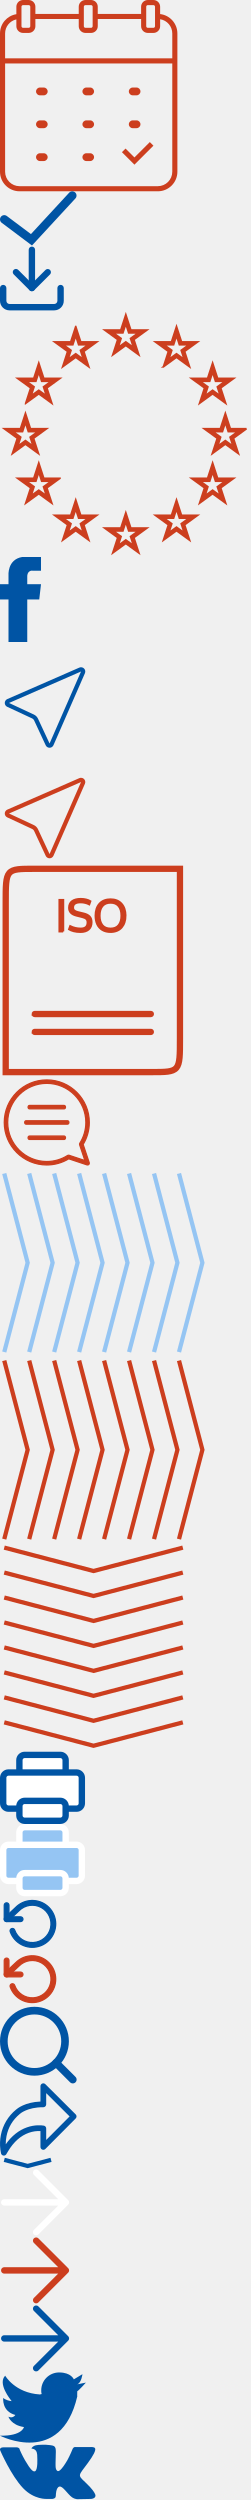
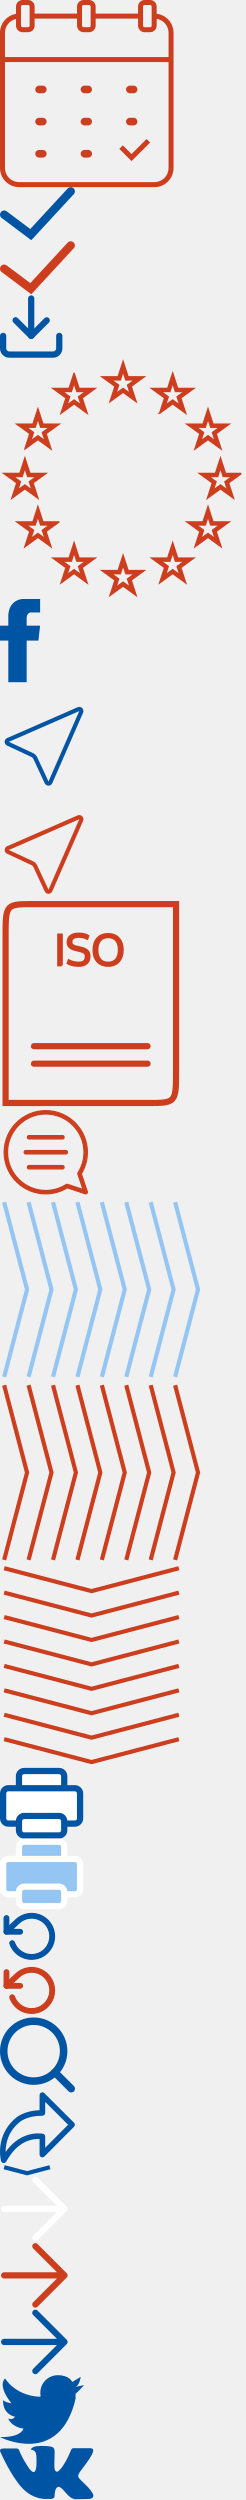
- <svg xmlns="http://www.w3.org/2000/svg" width="59" height="588" viewBox="0 0 59 588">
+ <svg xmlns="http://www.w3.org/2000/svg" width="59" height="601" viewBox="0 0 59 601">
  <svg width="42" height="45" viewBox="0 0 42 45" fill="none" id="calendar" y="0">
    <path d="M31.621 37.031L29.53 34.94l-.85.85 2.941 2.94 4.466-4.466-.85-.85-3.616 3.617zM10.291 20.587h-.896a.918.918 0 1 0 0 1.836h.896a.918.918 0 1 0 0-1.836zM10.291 28.313h-.896a.918.918 0 1 0 0 1.836h.896a.918.918 0 1 0 0-1.836zM10.291 36.044h-.896a.918.918 0 1 0 0 1.836h.896a.918.918 0 1 0 0-1.836zM21.203 20.587h-.896a.918.918 0 1 0 0 1.836h.896a.918.918 0 1 0 0-1.836zM21.203 28.313h-.896a.918.918 0 1 0 0 1.836h.896a.918.918 0 1 0 0-1.836zM21.203 36.044h-.896a.918.918 0 1 0 0 1.836h.896a.918.918 0 1 0 0-1.836zM31.22 22.423h.896a.918.918 0 1 0 0-1.836h-.897a.918.918 0 1 0 0 1.836zM31.22 30.149h.896a.918.918 0 1 0 0-1.836h-.897a.918.918 0 1 0 0 1.836z" fill="#CC3E1E" />
    <path d="M37.662 3.306V1.583C37.662.71 36.952 0 36.079 0h-1.308c-.873 0-1.583.71-1.583 1.583v1.689H22.992v-1.69C22.992.71 22.282 0 21.409 0H20.1c-.872 0-1.582.71-1.582 1.583v1.689H8.322v-1.69C8.322.71 7.612 0 6.739 0H5.431c-.873 0-1.583.71-1.583 1.583v1.754A4.578 4.578 0 0 0 0 7.87v32.523c0 2.536 2.063 4.599 4.6 4.599h32.522c2.536 0 4.599-2.064 4.599-4.6V7.872a4.603 4.603 0 0 0-4.06-4.565zM34.39 1.583c0-.21.17-.381.38-.381h1.31c.21 0 .38.17.38.38v4.581c0 .21-.17.381-.38.381h-1.31c-.21 0-.38-.17-.38-.38V1.582zm-14.67 0c0-.21.17-.381.38-.381h1.31c.21 0 .38.17.38.38v4.581c0 .21-.17.381-.38.381H20.1c-.21 0-.38-.17-.38-.38V1.582zm-14.67 0c0-.21.171-.381.381-.381H6.74c.21 0 .38.17.38.38v4.581c0 .21-.17.381-.38.381H5.43c-.21 0-.38-.17-.38-.38V1.582zM3.85 4.56v1.604c0 .872.71 1.582 1.582 1.582H6.74c.872 0 1.582-.71 1.582-1.582v-1.69H18.52v1.69c0 .872.71 1.582 1.582 1.582h1.31c.872 0 1.582-.71 1.582-1.582v-1.69H33.19v1.69c0 .872.71 1.582 1.582 1.582h1.309c.872 0 1.582-.71 1.582-1.582V4.52a3.4 3.4 0 0 1 2.858 3.35v5.847H1.201V7.871a3.38 3.38 0 0 1 2.648-3.31zm33.273 39.231H4.6a3.402 3.402 0 0 1-3.398-3.397V14.92H40.52v25.473a3.402 3.402 0 0 1-3.398 3.397z" fill="#CC3E1E" />
  </svg>
  <svg width="18" height="13" viewBox="0 0 18 13" fill="none" id="check-blue" y="45">
    <path d="M1 6.6l6.4 4.8L17 1" stroke="#0054A4" stroke-width="2" stroke-linecap="round" />
  </svg>
-   <svg width="15" height="15" viewBox="0 0 15 15" fill="none" id="download" y="58">
+   <svg width="18" height="13" viewBox="0 0 18 13" fill="none" id="check-orange" y="58">
+     <path d="M1 6.6l6.4 4.8L17 1" stroke="#CC3E1E" stroke-width="2" stroke-linecap="round" />
+   </svg>
+   <svg width="15" height="15" viewBox="0 0 15 15" fill="none" id="download" y="71">
    <path fill-rule="evenodd" clip-rule="evenodd" d="M.75 9a.75.75 0 0 1 .75.75v3a.75.75 0 0 0 .75.75h10.5a.75.75 0 0 0 .75-.75v-3a.75.75 0 0 1 1.5 0v3A2.25 2.25 0 0 1 12.75 15H2.25A2.25 2.25 0 0 1 0 12.75v-3A.75.75 0 0 1 .75 9z" fill="#0054A4" />
    <path fill-rule="evenodd" clip-rule="evenodd" d="M3.22 5.47a.75.75 0 0 1 1.06 0L7.5 8.69l3.22-3.22a.75.75 0 0 1 1.06 1.06l-3.75 3.75a.75.75 0 0 1-1.06 0L3.22 6.53a.75.75 0 0 1 0-1.06z" fill="#0054A4" />
    <path fill-rule="evenodd" clip-rule="evenodd" d="M7.5 0a.75.75 0 0 1 .75.75v9a.75.75 0 0 1-1.5 0v-9A.75.75 0 0 1 7.5 0z" fill="#0054A4" />
  </svg>
-   <svg width="59" height="58" viewBox="0 0 59 58" fill="none" id="europe" y="73">
+   <svg width="59" height="58" viewBox="0 0 59 58" fill="none" id="europe" y="86">
    <path d="M29.59 1l-1.177 3.622h-3.808l3.08 2.239-1.176 3.622 3.08-2.239 3.082 2.239-1.177-3.622 3.08-2.24h-3.807L29.59 1zm1.11 5.603l.687 2.112L29.59 7.41l-1.797 1.305.686-2.112-1.797-1.306h2.221l.687-2.113.686 2.113h2.222L30.7 6.603zM38.431 13.275l3.081-2.239 3.081 2.239-1.176-3.622 3.08-2.239H42.69l-1.177-3.622-1.176 3.622h-3.809l3.081 2.239-1.177 3.622zm.174-5.186h2.22l.687-2.113.687 2.113h2.221l-1.797 1.306.687 2.113-1.798-1.306-1.797 1.306.687-2.113-1.797-1.306zM48.103 18.241l-1.177 3.622 3.081-2.238 3.081 2.238-1.177-3.622 3.081-2.238h-3.808l-1.177-3.622-1.177 3.622h-3.808l3.081 2.238zm1.218-1.563l.686-2.113.687 2.113h2.221l-1.797 1.306.686 2.112-1.797-1.305-1.797 1.305.687-2.112-1.798-1.306h2.222zM57.987 27.838h-3.809l-1.177-3.623-1.176 3.623h-3.809l3.081 2.238-1.177 3.622 3.081-2.239 3.082 2.24-1.177-3.623 3.08-2.238zM53 30.625l-1.797 1.306.687-2.113-1.797-1.305h2.22l.687-2.113.687 2.113h2.221l-1.797 1.305.686 2.113-1.797-1.306zM51.184 39.501l-1.177-3.622-1.177 3.622h-3.808l3.081 2.239-1.177 3.622 3.081-2.238 3.081 2.238-1.177-3.622 3.082-2.239h-3.809zm.62 4.094l-1.797-1.306-1.797 1.306.687-2.113-1.797-1.306h2.22l.687-2.112.687 2.112h2.221l-1.797 1.306.686 2.113zM42.69 48.196l-1.178-3.622-1.176 3.622h-3.809l3.081 2.239-1.177 3.622 3.081-2.239 3.081 2.239-1.176-3.622 3.08-2.239H42.69zm.62 4.093l-1.798-1.305-1.797 1.305.687-2.112-1.797-1.306h2.22l.687-2.113.687 2.113h2.221l-1.797 1.306.687 2.112zM30.767 51.204l-1.177-3.622-1.177 3.622h-3.808l3.08 2.239-1.176 3.622 3.08-2.238 3.082 2.238-1.177-3.622 3.08-2.239h-3.807zm.62 4.094l-1.797-1.306-1.797 1.306.686-2.113-1.797-1.306h2.221l.687-2.112.686 2.112h2.222L30.7 53.185l.687 2.113zM18.987 48.196l-1.176-3.622-1.177 3.622h-3.809l3.081 2.239-1.177 3.622 3.082-2.239 3.08 2.239-1.176-3.622 3.08-2.239h-3.808zm.62 4.093l-1.796-1.305-1.798 1.305.687-2.112-1.797-1.306h2.221l.687-2.113.686 2.113h2.221l-1.797 1.306.687 2.112zM14.106 39.501h-3.808L9.12 35.88l-1.177 3.622H4.136l3.08 2.239-1.176 3.622 3.08-2.238 3.082 2.238-1.177-3.622 3.081-2.239zM9.121 42.29l-1.797 1.306.686-2.113-1.797-1.306h2.221l.687-2.112.686 2.112h2.222l-1.797 1.306.686 2.113-1.797-1.306zM5.985 31.46l3.081 2.238-1.176-3.622 3.08-2.238H7.163l-1.177-3.623-1.177 3.623H1l3.081 2.238-1.177 3.622 3.081-2.239zm-2.907-2.947h2.22l.687-2.113.687 2.113h2.221l-1.797 1.305.686 2.113-1.797-1.306-1.797 1.306.687-2.113-1.797-1.305zM6.04 21.863l3.08-2.238 3.082 2.238-1.177-3.622 3.08-2.238h-3.807L9.12 12.38l-1.177 3.622H4.136l3.08 2.238-1.176 3.622zm.173-5.185h2.221l.687-2.113.686 2.113h2.222l-1.797 1.306.686 2.112-1.797-1.305-1.797 1.305.686-2.112-1.797-1.306zM17.81 3.792l-1.176 3.622h-3.809l3.081 2.239-1.177 3.622 3.082-2.239 3.08 2.239-1.176-3.622 3.08-2.239h-3.808l-1.176-3.622zm1.111 5.603l.687 2.113-1.797-1.306-1.798 1.306.687-2.113-1.797-1.306h2.221l.687-2.113.686 2.113h2.221l-1.797 1.306z" fill="#CC3E1E" stroke="#CC3E1E" stroke-width=".4" />
  </svg>
-   <svg width="10" height="20" viewBox="0 0 10 20" fill="none" id="fb" y="131">
+   <svg width="10" height="20" viewBox="0 0 10 20" fill="none" id="fb" y="144">
    <path d="M6.41 4.41v2h3.231L9.231 10H6.41v10H2V10H0V6.41h2v-2S1.641.615 5.23 0h4.411v3.23h-2c0-.05-1.128-.102-1.23 1.18z" fill="#0054A4" />
  </svg>
-   <svg width="26" height="26" viewBox="0 0 26 26" fill="none" id="geo-blue" y="151">
+   <svg width="26" height="26" viewBox="0 0 26 26" fill="none" id="geo-blue" y="164">
    <path d="M18.859 6.478a.5.5 0 0 1 .658.658l-7.401 16.937a.5.5 0 0 1-.912.01L8.483 18.24a1.5 1.5 0 0 0-.727-.727l-5.845-2.721a.5.5 0 0 1 .011-.912L18.86 6.478z" stroke="#0054A4" />
  </svg>
-   <svg width="26" height="26" viewBox="0 0 26 26" fill="none" id="geo-orange" y="177">
+   <svg width="26" height="26" viewBox="0 0 26 26" fill="none" id="geo-orange" y="190">
    <path d="M18.859 6.478a.5.5 0 0 1 .658.658l-7.401 16.937a.5.5 0 0 1-.912.01L8.483 18.24a1.5 1.5 0 0 0-.727-.727l-5.845-2.721a.5.5 0 0 1 .011-.912L18.86 6.478z" stroke="#CC3E1E" />
  </svg>
-   <svg width="44" height="50" viewBox="0 0 44 50" fill="none" id="iso" y="203">
+   <svg width="44" height="50" viewBox="0 0 44 50" fill="none" id="iso" y="216">
    <path fill-rule="evenodd" clip-rule="evenodd" d="M8.145 1h34.523v40.208c0 1.975 0 3.483-.108 4.62-.108 1.134-.328 1.973-.828 2.555-.509.594-1.252.86-2.243.989-.982.127-2.281.127-3.966.127H1V9.291c0-1.976 0-3.483.108-4.62.108-1.134.329-1.973.828-2.556.509-.593 1.252-.86 2.243-.988C5.162 1 6.46 1 8.145 1zM1.788 4.736c-.105 1.1-.105 2.575-.105 4.575v39.505h33.813c1.717 0 2.972 0 3.905-.122.93-.12 1.468-.353 1.813-.755.354-.414.56-1.069.666-2.176.105-1.101.105-2.576.105-4.576V1.683H8.172c-1.717 0-2.971 0-3.905.122-.93.12-1.467.353-1.812.755-.355.414-.561 1.069-.667 2.176z" fill="#CC3E1E" stroke="#CC3E1E" stroke-width=".8" stroke-miterlimit="10" stroke-linecap="round" />
    <path fill-rule="evenodd" clip-rule="evenodd" d="M7.83 35.497c0-.19.154-.342.342-.342h27.324a.342.342 0 0 1 0 .683H8.172a.342.342 0 0 1-.341-.341zM7.83 39.709c0-.19.154-.342.342-.342h27.324a.342.342 0 0 1 0 .683H8.172a.342.342 0 0 1-.341-.341z" fill="#CC3E1E" stroke="#CC3E1E" stroke-width=".8" stroke-miterlimit="10" stroke-linecap="round" />
    <path d="M14.86 16.07h-.866V8.672h.866v7.4zM16.516 14.85c.77.38 1.596.57 2.476.57 1.084 0 1.626-.493 1.626-1.48 0-.32-.086-.58-.26-.776-.17-.2-.482-.357-.935-.47l-1.471-.37c-1.124-.284-1.686-.884-1.686-1.802 0-.703.242-1.225.725-1.566.484-.343 1.153-.515 2.006-.515.447 0 .866.049 1.256.145.39.097.717.227.98.39l-.25.706a3.927 3.927 0 0 0-.89-.33 4.359 4.359 0 0 0-1.116-.145c-1.207 0-1.81.418-1.81 1.255 0 .284.091.512.274.686.187.17.466.3.836.39l1.406.34c.6.144 1.055.374 1.366.69.31.314.465.761.465 1.341 0 .754-.232 1.323-.695 1.707-.46.38-1.088.57-1.882.57-.593 0-1.122-.06-1.585-.18-.46-.124-.826-.269-1.096-.436l.26-.72zM23.41 12.373c0 .951.218 1.698.655 2.242.437.54 1.083.81 1.937.81.854 0 1.495-.27 1.926-.81.433-.54.65-1.288.65-2.242 0-.973-.218-1.729-.655-2.266-.434-.537-1.072-.805-1.916-.805-.844 0-1.488.268-1.931.805-.444.537-.666 1.293-.666 2.267zm6.094 0c0 .564-.079 1.08-.235 1.546a3.45 3.45 0 0 1-.67 1.206c-.291.334-.658.594-1.102.78a3.88 3.88 0 0 1-1.495.276c-.747 0-1.388-.159-1.921-.476a3.023 3.023 0 0 1-1.196-1.33c-.264-.57-.396-1.24-.396-2.007 0-1.184.309-2.117.926-2.801.617-.684 1.481-1.026 2.592-1.026 1.094 0 1.95.345 2.566 1.036.62.687.93 1.62.93 2.796z" fill="#CC3E1E" />
    <path d="M14.86 16.07h-.866V8.672h.866v7.4zM16.516 14.85c.77.38 1.596.57 2.476.57 1.084 0 1.626-.493 1.626-1.48 0-.32-.086-.58-.26-.776-.17-.2-.482-.357-.935-.47l-1.471-.37c-1.124-.284-1.686-.884-1.686-1.802 0-.703.242-1.225.725-1.566.484-.343 1.153-.515 2.006-.515.447 0 .866.049 1.256.145.39.097.717.227.98.39l-.25.706a3.927 3.927 0 0 0-.89-.33 4.359 4.359 0 0 0-1.116-.145c-1.207 0-1.81.418-1.81 1.255 0 .284.091.512.274.686.187.17.466.3.836.39l1.406.34c.6.144 1.055.374 1.366.69.31.314.465.761.465 1.341 0 .754-.232 1.323-.695 1.707-.46.38-1.088.57-1.882.57-.593 0-1.122-.06-1.585-.18-.46-.124-.826-.269-1.096-.436l.26-.72zM23.41 12.373c0 .951.218 1.698.655 2.242.437.54 1.083.81 1.937.81.854 0 1.495-.27 1.926-.81.433-.54.65-1.288.65-2.242 0-.973-.218-1.729-.655-2.266-.434-.537-1.072-.805-1.916-.805-.844 0-1.488.268-1.931.805-.444.537-.666 1.293-.666 2.267zm6.094 0c0 .564-.079 1.08-.235 1.546a3.45 3.45 0 0 1-.67 1.206c-.291.334-.658.594-1.102.78a3.88 3.88 0 0 1-1.495.276c-.747 0-1.388-.159-1.921-.476a3.023 3.023 0 0 1-1.196-1.33c-.264-.57-.396-1.24-.396-2.007 0-1.184.309-2.117.926-2.801.617-.684 1.481-1.026 2.592-1.026 1.094 0 1.95.345 2.566 1.036.62.687.93 1.62.93 2.796z" stroke="#CC3E1E" stroke-width=".5" />
  </svg>
-   <svg width="22" height="22" viewBox="0 0 22 22" fill="none" id="mess" y="253">
+   <svg width="22" height="22" viewBox="0 0 22 22" fill="none" id="mess" y="266">
    <path d="M20.887 20.883a.399.399 0 0 1-.41.097l-4.304-1.436a9.96 9.96 0 0 1-5.171 1.451c-5.513 0-9.998-4.485-9.998-9.997C1.004 5.485 5.49 1 11.002 1 16.515 1 21 5.485 21 10.998a9.959 9.959 0 0 1-1.451 5.17l1.435 4.306a.4.4 0 0 1-.097.409zm-2.156-4.64a.4.4 0 0 1 .041-.34 9.164 9.164 0 0 0 1.428-4.905c0-5.072-4.126-9.198-9.198-9.198s-9.198 4.126-9.198 9.198c0 5.071 4.126 9.197 9.198 9.197 1.733 0 3.43-.493 4.906-1.427a.401.401 0 0 1 .34-.042l3.724 1.242-1.241-3.724z" fill="#CC3E1E" stroke="#CC3E1E" stroke-width=".3" />
    <path d="M15.09 7.8H6.92c-.174 0-.315-.178-.315-.4 0-.22.14-.4.314-.4h8.17c.174 0 .315.18.315.4 0 .222-.141.4-.315.4zM5.805 11c0-.22.141-.4.315-.4h9.769c.173 0 .314.18.314.4 0 .22-.14.4-.314.4H6.12c-.174 0-.315-.18-.315-.4zM6.92 15c-.174 0-.315-.18-.315-.4 0-.221.14-.4.314-.4h8.17c.174 0 .315.179.315.4 0 .22-.141.4-.315.4H6.92z" fill="#CC3E1E" stroke="#CC3E1E" stroke-width=".3" />
  </svg>
-   <svg width="49" height="44" viewBox="0 0 49 44" fill="none" id="multi-str-blue" y="275">
+   <svg width="49" height="44" viewBox="0 0 49 44" fill="none" id="multi-str-blue" y="288">
    <path d="M1 1l5.503 21L1 43M6.871 1l5.503 21-5.503 21M12.743 1l5.503 21-5.503 21M18.614 1l5.503 21-5.503 21M24.485 1l5.503 21-5.503 21M30.356 1l5.503 21-5.503 21M36.228 1l5.503 21-5.503 21M42.1 1l5.502 21L42.1 43" stroke="#95C5F3" />
  </svg>
-   <svg width="49" height="44" viewBox="0 0 49 44" fill="none" id="multi-str-orange" y="319">
+   <svg width="49" height="44" viewBox="0 0 49 44" fill="none" id="multi-str-orange" y="332">
    <path d="M1 1l5.503 21L1 43M6.871 1l5.503 21-5.503 21M12.743 1l5.503 21-5.503 21M18.614 1l5.503 21-5.503 21M24.485 1l5.503 21-5.503 21M30.356 1l5.503 21-5.503 21M36.228 1l5.503 21-5.503 21M42.1 1l5.502 21L42.1 43" stroke="#CC3E1E" />
  </svg>
-   <svg width="44" height="49" viewBox="0 0 44 49" fill="none" id="multi-str-orange-down" y="363">
+   <svg width="44" height="49" viewBox="0 0 44 49" fill="none" id="multi-str-orange-down" y="376">
    <path d="M43 1L22 6.503 1 1M43 6.871l-21 5.503L1 6.871M43 12.743l-21 5.503-21-5.503M43 18.614l-21 5.503-21-5.503M43 24.485l-21 5.503-21-5.503M43 30.357L22 35.86 1 30.357M43 36.228l-21 5.503-21-5.503M43 42.1l-21 5.502L1 42.1" stroke="#CC3E1E" />
  </svg>
-   <svg width="20" height="17" viewBox="0 0 20 17" fill="none" id="print" y="412">
+   <svg width="20" height="17" viewBox="0 0 20 17" fill="none" id="print" y="425">
    <rect x="4.56" y=".75" width="10.881" height="4.69" rx="1.25" fill="#fff" stroke="#0054A4" stroke-width="1.5" />
    <rect x=".75" y="4.893" width="18.5" height="8.5" rx="1.25" fill="#fff" stroke="#0054A4" stroke-width="1.5" />
    <rect x="4.56" y="11.56" width="10.881" height="4.69" rx="1.25" fill="#fff" stroke="#0054A4" stroke-width="1.5" />
  </svg>
-   <svg width="20" height="17" viewBox="0 0 20 17" fill="none" id="print-white" y="429">
+   <svg width="20" height="17" viewBox="0 0 20 17" fill="none" id="print-white" y="442">
    <rect x="4.56" y=".75" width="10.881" height="4.69" rx="1.25" fill="#95C5F3" stroke="#fff" stroke-width="1.5" />
    <rect x=".75" y="4.893" width="18.5" height="8.5" rx="1.25" fill="#95C5F3" stroke="#fff" stroke-width="1.5" />
    <rect x="4.56" y="11.56" width="10.881" height="4.69" rx="1.25" fill="#95C5F3" stroke="#fff" stroke-width="1.5" />
  </svg>
-   <svg width="14" height="13" viewBox="0 0 14 13" fill="none" id="reset" y="446">
+   <svg width="14" height="13" viewBox="0 0 14 13" fill="none" id="reset" y="459">
    <path fill-rule="evenodd" clip-rule="evenodd" d="M1.55 1.545a.55.55 0 0 1 .55.55v2.75h2.75a.55.55 0 1 1 0 1.1h-3.3a.55.55 0 0 1-.55-.55v-3.3a.55.55 0 0 1 .55-.55z" fill="#0054A4" stroke="#0054A4" stroke-width=".3" stroke-linecap="round" stroke-linejoin="round" />
    <path fill-rule="evenodd" clip-rule="evenodd" d="M6.833 1.054a5.5 5.5 0 1 1-4.421 7.274.55.55 0 1 1 1.037-.366 4.4 4.4 0 1 0 1.03-4.564L1.927 5.796a.55.55 0 0 1-.754-.802L3.72 2.602a5.5 5.5 0 0 1 3.114-1.548z" fill="#0054A4" stroke="#0054A4" stroke-width=".3" stroke-linecap="round" stroke-linejoin="round" />
  </svg>
-   <svg width="14" height="13" viewBox="0 0 14 13" fill="none" id="reset-color" y="459">
+   <svg width="14" height="13" viewBox="0 0 14 13" fill="none" id="reset-color" y="472">
    <path fill-rule="evenodd" clip-rule="evenodd" d="M1.55 1.545a.55.55 0 0 1 .55.55v2.75h2.75a.55.55 0 1 1 0 1.1h-3.3a.55.55 0 0 1-.55-.55v-3.3a.55.55 0 0 1 .55-.55z" fill="#CC3E1E" stroke="#CC3E1E" stroke-width=".3" stroke-linecap="round" stroke-linejoin="round" />
    <path fill-rule="evenodd" clip-rule="evenodd" d="M6.833 1.054a5.5 5.5 0 1 1-4.421 7.274.55.55 0 1 1 1.037-.366 4.4 4.4 0 1 0 1.03-4.564L1.927 5.796a.55.55 0 0 1-.754-.802L3.72 2.602a5.5 5.5 0 0 1 3.114-1.548z" fill="#CC3E1E" stroke="#CC3E1E" stroke-width=".3" stroke-linecap="round" stroke-linejoin="round" />
  </svg>
-   <svg width="18" height="18" viewBox="0 0 18 18" fill="none" id="search" y="472">
+   <svg width="18" height="18" viewBox="0 0 18 18" fill="none" id="search" y="485">
    <path fill-rule="evenodd" clip-rule="evenodd" d="M8.1 1.8a6.3 6.3 0 1 0 0 12.6 6.3 6.3 0 0 0 0-12.6zM0 8.1a8.1 8.1 0 1 1 16.2 0A8.1 8.1 0 0 1 0 8.1z" fill="#0054A4" />
    <path fill-rule="evenodd" clip-rule="evenodd" d="M12.549 12.549a.9.9 0 0 1 1.272 0l3.915 3.915a.9.9 0 1 1-1.272 1.272l-3.915-3.915a.9.9 0 0 1 0-1.272z" fill="#0054A4" />
  </svg>
-   <svg width="18" height="17" viewBox="0 0 18 17" fill="none" id="share" y="490">
+   <svg width="18" height="17" viewBox="0 0 18 17" fill="none" id="share" y="503">
    <path d="M10.665.197a.675.675 0 0 0-1.151.479v3.606c-3.648.145-5.474 1.659-5.753 1.91a10.248 10.248 0 0 0-3.553 5.956c-.228 1.13-.269 2.29-.12 3.432v.004l.004.03.144.826a.676.676 0 0 0 1.244.232l.43-.718c1.321-2.198 2.967-3.655 4.894-4.33a7.087 7.087 0 0 1 2.71-.398v3.735a.676.676 0 0 0 1.154.476l7.136-7.178a.676.676 0 0 0-.003-.956L10.665.197zm.2 13.126v-2.706a.676.676 0 0 0-.569-.667c-.577-.093-2.118-.24-3.939.398-1.942.68-3.623 2.021-5.007 3.99a9.634 9.634 0 0 1 .183-1.927c.41-2.077 1.453-3.822 3.098-5.185a.62.62 0 0 0 .042-.037c.047-.044 1.762-1.594 5.51-1.566h.005a.676.676 0 0 0 .676-.676V2.302l5.506 5.483-5.506 5.538z" fill="#0054A4" />
  </svg>
-   <svg width="13" height="3" viewBox="0 0 13 3" fill="none" id="small-str" y="507">
+   <svg width="13" height="3" viewBox="0 0 13 3" fill="none" id="small-str" y="520">
    <path d="M12 1L6.5 2.441 1 1" stroke="#0054A4" />
  </svg>
-   <svg width="17" height="16" viewBox="0 0 17 16" fill="none" id="str-big-link-inside" y="510">
+   <svg width="17" height="16" viewBox="0 0 17 16" fill="none" id="str-big-link-inside" y="523">
    <path d="M1 8h14.5m0 0l-7-7m7 7l-7 7" stroke="#fff" stroke-width="1.5" stroke-linecap="round" />
  </svg>
-   <svg width="17" height="16" viewBox="0 0 17 16" fill="none" id="str-link" y="526">
+   <svg width="17" height="16" viewBox="0 0 17 16" fill="none" id="str-link" y="539">
    <path d="M1 8h14.5m0 0l-7-7m7 7l-7 7" stroke="#CC3E1E" stroke-width="1.5" stroke-linecap="round" />
  </svg>
-   <svg width="17" height="16" viewBox="0 0 17 16" fill="none" id="str-news" y="542">
+   <svg width="17" height="16" viewBox="0 0 17 16" fill="none" id="str-news" y="555">
    <path d="M1 8h14.5m0 0l-7-7m7 7l-7 7" stroke="#0054A4" stroke-width="1.5" stroke-linecap="round" />
  </svg>
-   <svg width="21" height="17" viewBox="0 0 21 17" fill="none" id="tw" y="558">
+   <svg width="21" height="17" viewBox="0 0 21 17" fill="none" id="tw" y="571">
    <path d="M18.174 2.792l2.03-.406s-1.675 1.878-2.03 2.03c-.051.914 0 1.219 0 1.219C14.316 22.235 0 14.874 0 14.874c5.229.101 5.635-2.03 5.635-2.03-3.046-.458-3.655-2.437-3.655-2.437C3.046 10.914 3.604 10 3.604 10 .355 9.138.761 5.99.761 5.99c.559.507 1.473.71 1.98.76-.304-.405-3.35-4.111-1.523-5.99 0 0 2.285 4.062 8.173 4.417l.406-.102c-.101-.304-.101-.558-.101-.863A4.203 4.203 0 0 1 13.909 0c2.843 0 3.452 1.624 3.452 1.624l2.03-1.218c0-.05-.202 1.98-1.217 2.386z" fill="#0054A4" />
  </svg>
-   <svg width="23" height="13" viewBox="0 0 23 13" fill="none" id="vk" y="575">
+   <svg width="23" height="13" viewBox="0 0 23 13" fill="none" id="vk" y="588">
    <path d="M10.982 12.747h1.354s.431-.062.616-.247c.185-.184.185-.615.185-.615s0-1.786.8-2.032c.8-.247 1.91 1.724 3.018 2.524.862.554 1.478.431 1.478.431l3.017-.061s1.54-.123.8-1.355c-.061-.123-.43-.924-2.216-2.586-1.848-1.724-1.601-1.478.615-4.495 1.355-1.848 1.91-2.956 1.724-3.449-.184-.431-1.17-.308-1.17-.308h-3.386s-.247-.061-.431.062c-.185.123-.308.37-.308.37s-.554 1.416-1.232 2.647c-1.478 2.525-2.094 2.71-2.34 2.525-.554-.308-.43-1.416-.43-2.217 0-2.463.369-3.51-.74-3.756-.37-.062-.616-.123-1.6-.185-1.232 0-2.218 0-2.772.308-.37.185-.677.616-.492.616.246 0 .738.123.985.492.37.493.308 1.54.308 1.54s.184 2.894-.493 3.263c-.431.247-1.047-.246-2.402-2.586C5.193 2.463 4.64 1.17 4.64 1.17s0-.246-.185-.37C4.208.617 3.962.617 3.962.617H.759s-.492 0-.677.246c-.185.185 0 .554 0 .554s2.525 5.85 5.357 8.806c2.587 2.71 5.543 2.525 5.543 2.525z" fill="#0054A4" />
  </svg>
</svg>
